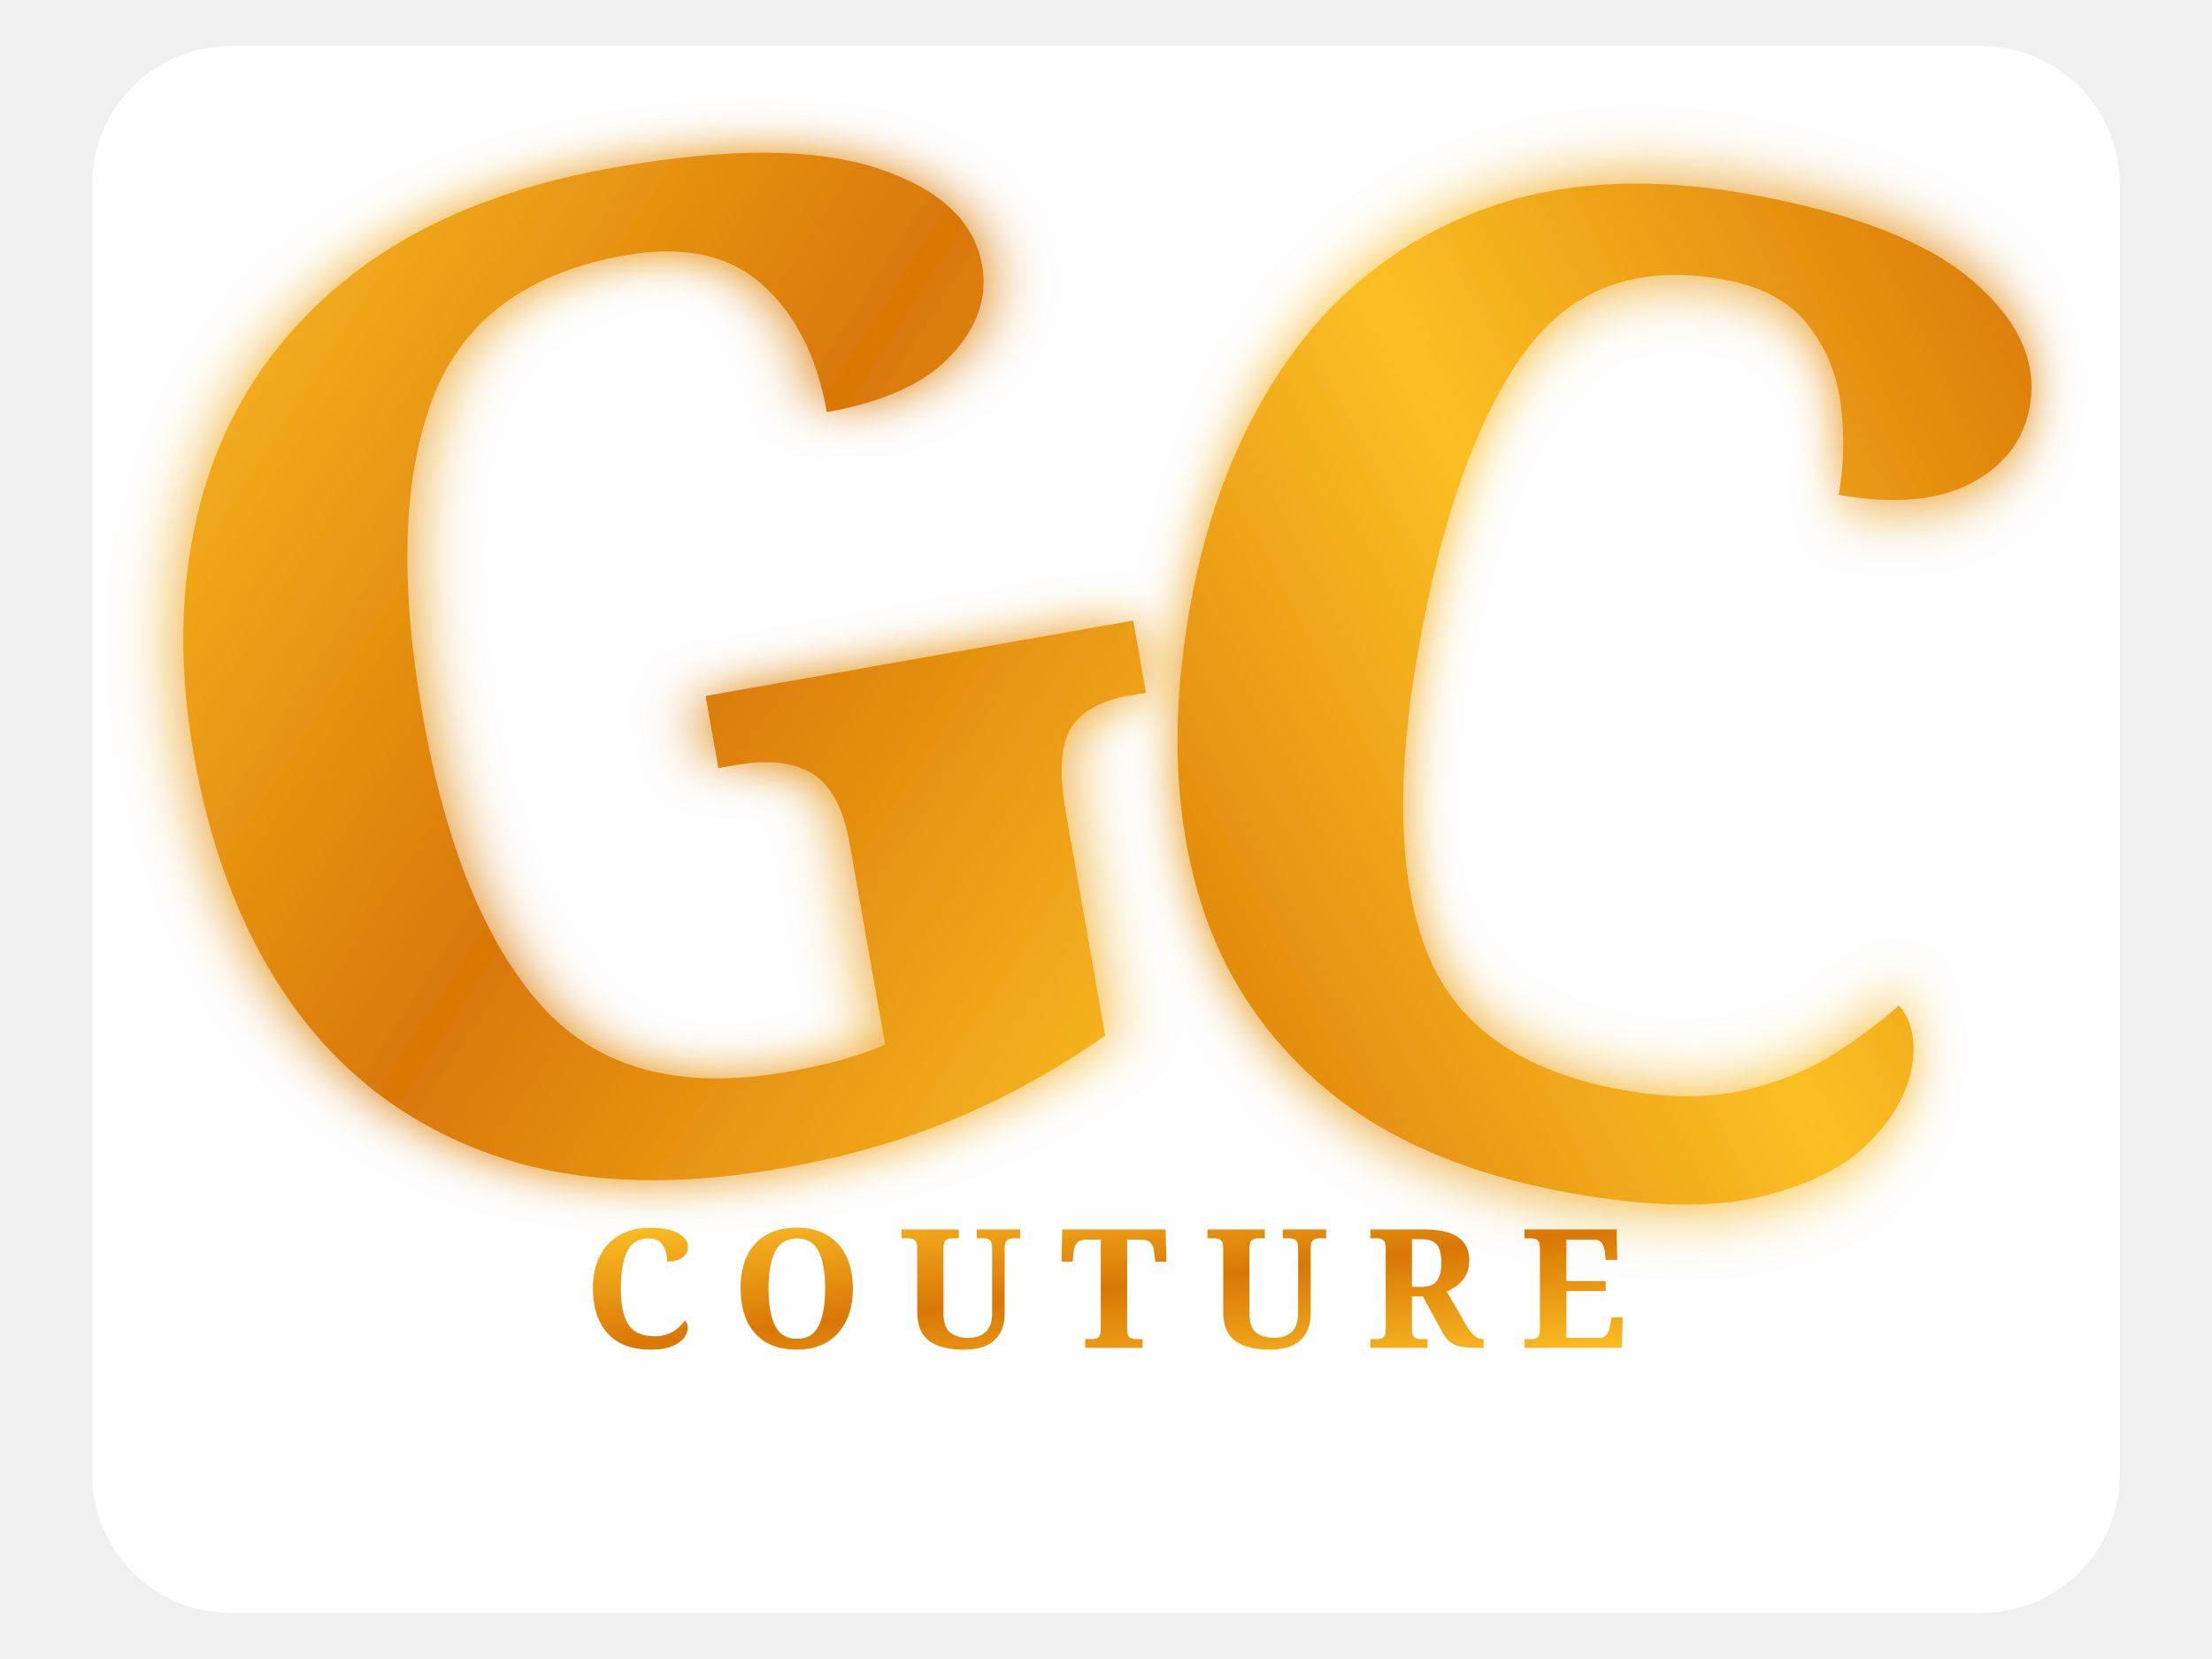
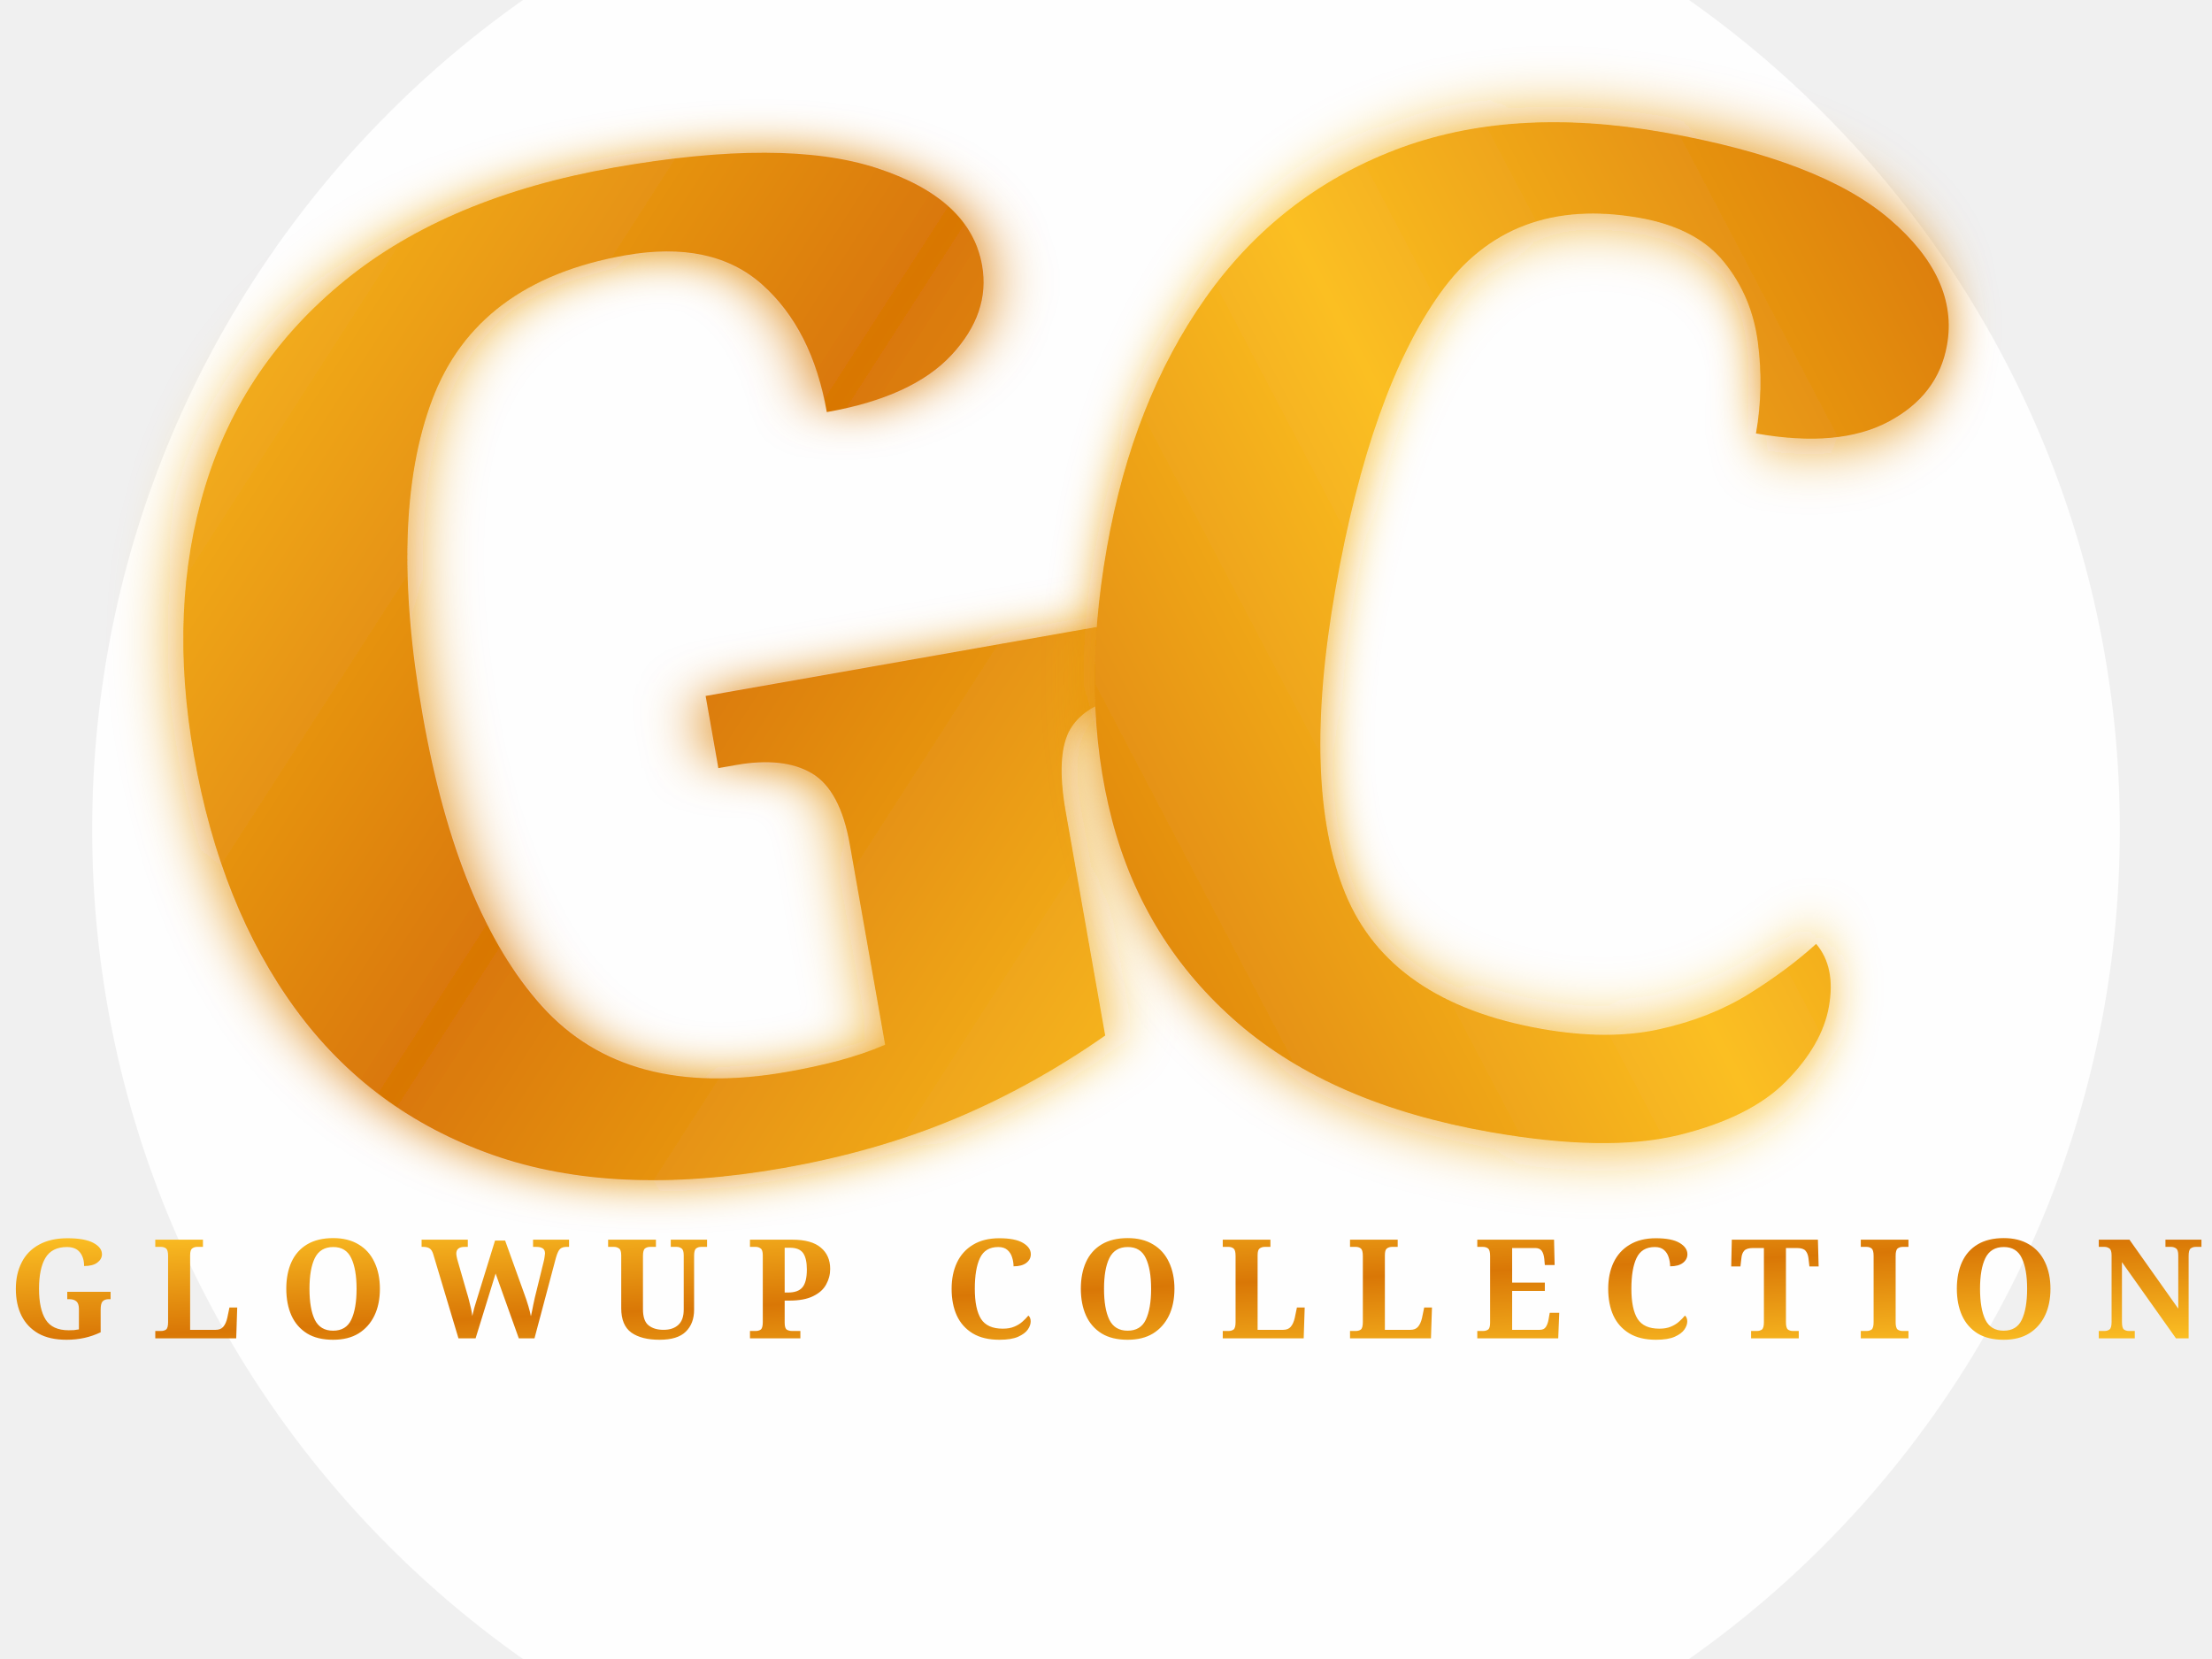
<svg xmlns="http://www.w3.org/2000/svg" viewBox="0 0 240 180" fill="none">
  <defs>
    <linearGradient id="g-grad" x1="0%" y1="0%" x2="100%" y2="100%">
      <stop offset="0%" stop-color="#fbbf24" />
      <stop offset="50%" stop-color="#d97706" />
      <stop offset="100%" stop-color="#fbbf24" />
    </linearGradient>
    <linearGradient id="c-grad" x1="100%" y1="0%" x2="0%" y2="100%">
      <stop offset="0%" stop-color="#d97706" />
      <stop offset="50%" stop-color="#fbbf24" />
      <stop offset="100%" stop-color="#d97706" />
    </linearGradient>
    <filter id="glow-filter">
      <feGaussianBlur stdDeviation="3" result="coloredBlur" />
      <feMerge>
        <feMergeNode in="coloredBlur" />
        <feMergeNode in="SourceGraphic" />
      </feMerge>
    </filter>
  </defs>
-   <rect x="10" y="5" width="220" height="170" fill="white" opacity="0.9" rx="15" />
+   <circle cx="120" cy="90" r="110" fill="white" opacity="0.9" />
  <text x="70" y="75" dominant-baseline="middle" text-anchor="middle" font-family="Playfair Display, serif" font-weight="900" font-size="150" fill="url(#g-grad)" filter="url(#glow-filter)" transform="rotate(-10 70 75)">
    G
  </text>
-   <text x="170" y="75" dominant-baseline="middle" text-anchor="middle" font-family="Playfair Display, serif" font-weight="900" font-size="150" fill="url(#c-grad)" filter="url(#glow-filter)" transform="rotate(10 170 75)">
+   <text x="160" y="70" dominant-baseline="middle" text-anchor="middle" font-family="Playfair Display, serif" font-weight="900" font-size="150" fill="url(#c-grad)" filter="url(#glow-filter)" transform="rotate(10 170 75)">
    C
  </text>
-   <text x="120" y="140" dominant-baseline="middle" text-anchor="middle" font-family="Playfair Display, serif" font-weight="700" font-size="18" fill="url(#g-grad)" letter-spacing="4px">
-     COUTURE
+   <text x="120" y="140" dominant-baseline="middle" text-anchor="middle" font-family="Playfair Display, serif" font-weight="700" font-size="15" fill="url(#g-grad)" letter-spacing="4px">
+     GLOWUP
+     COLLECTION
  </text>
</svg>
